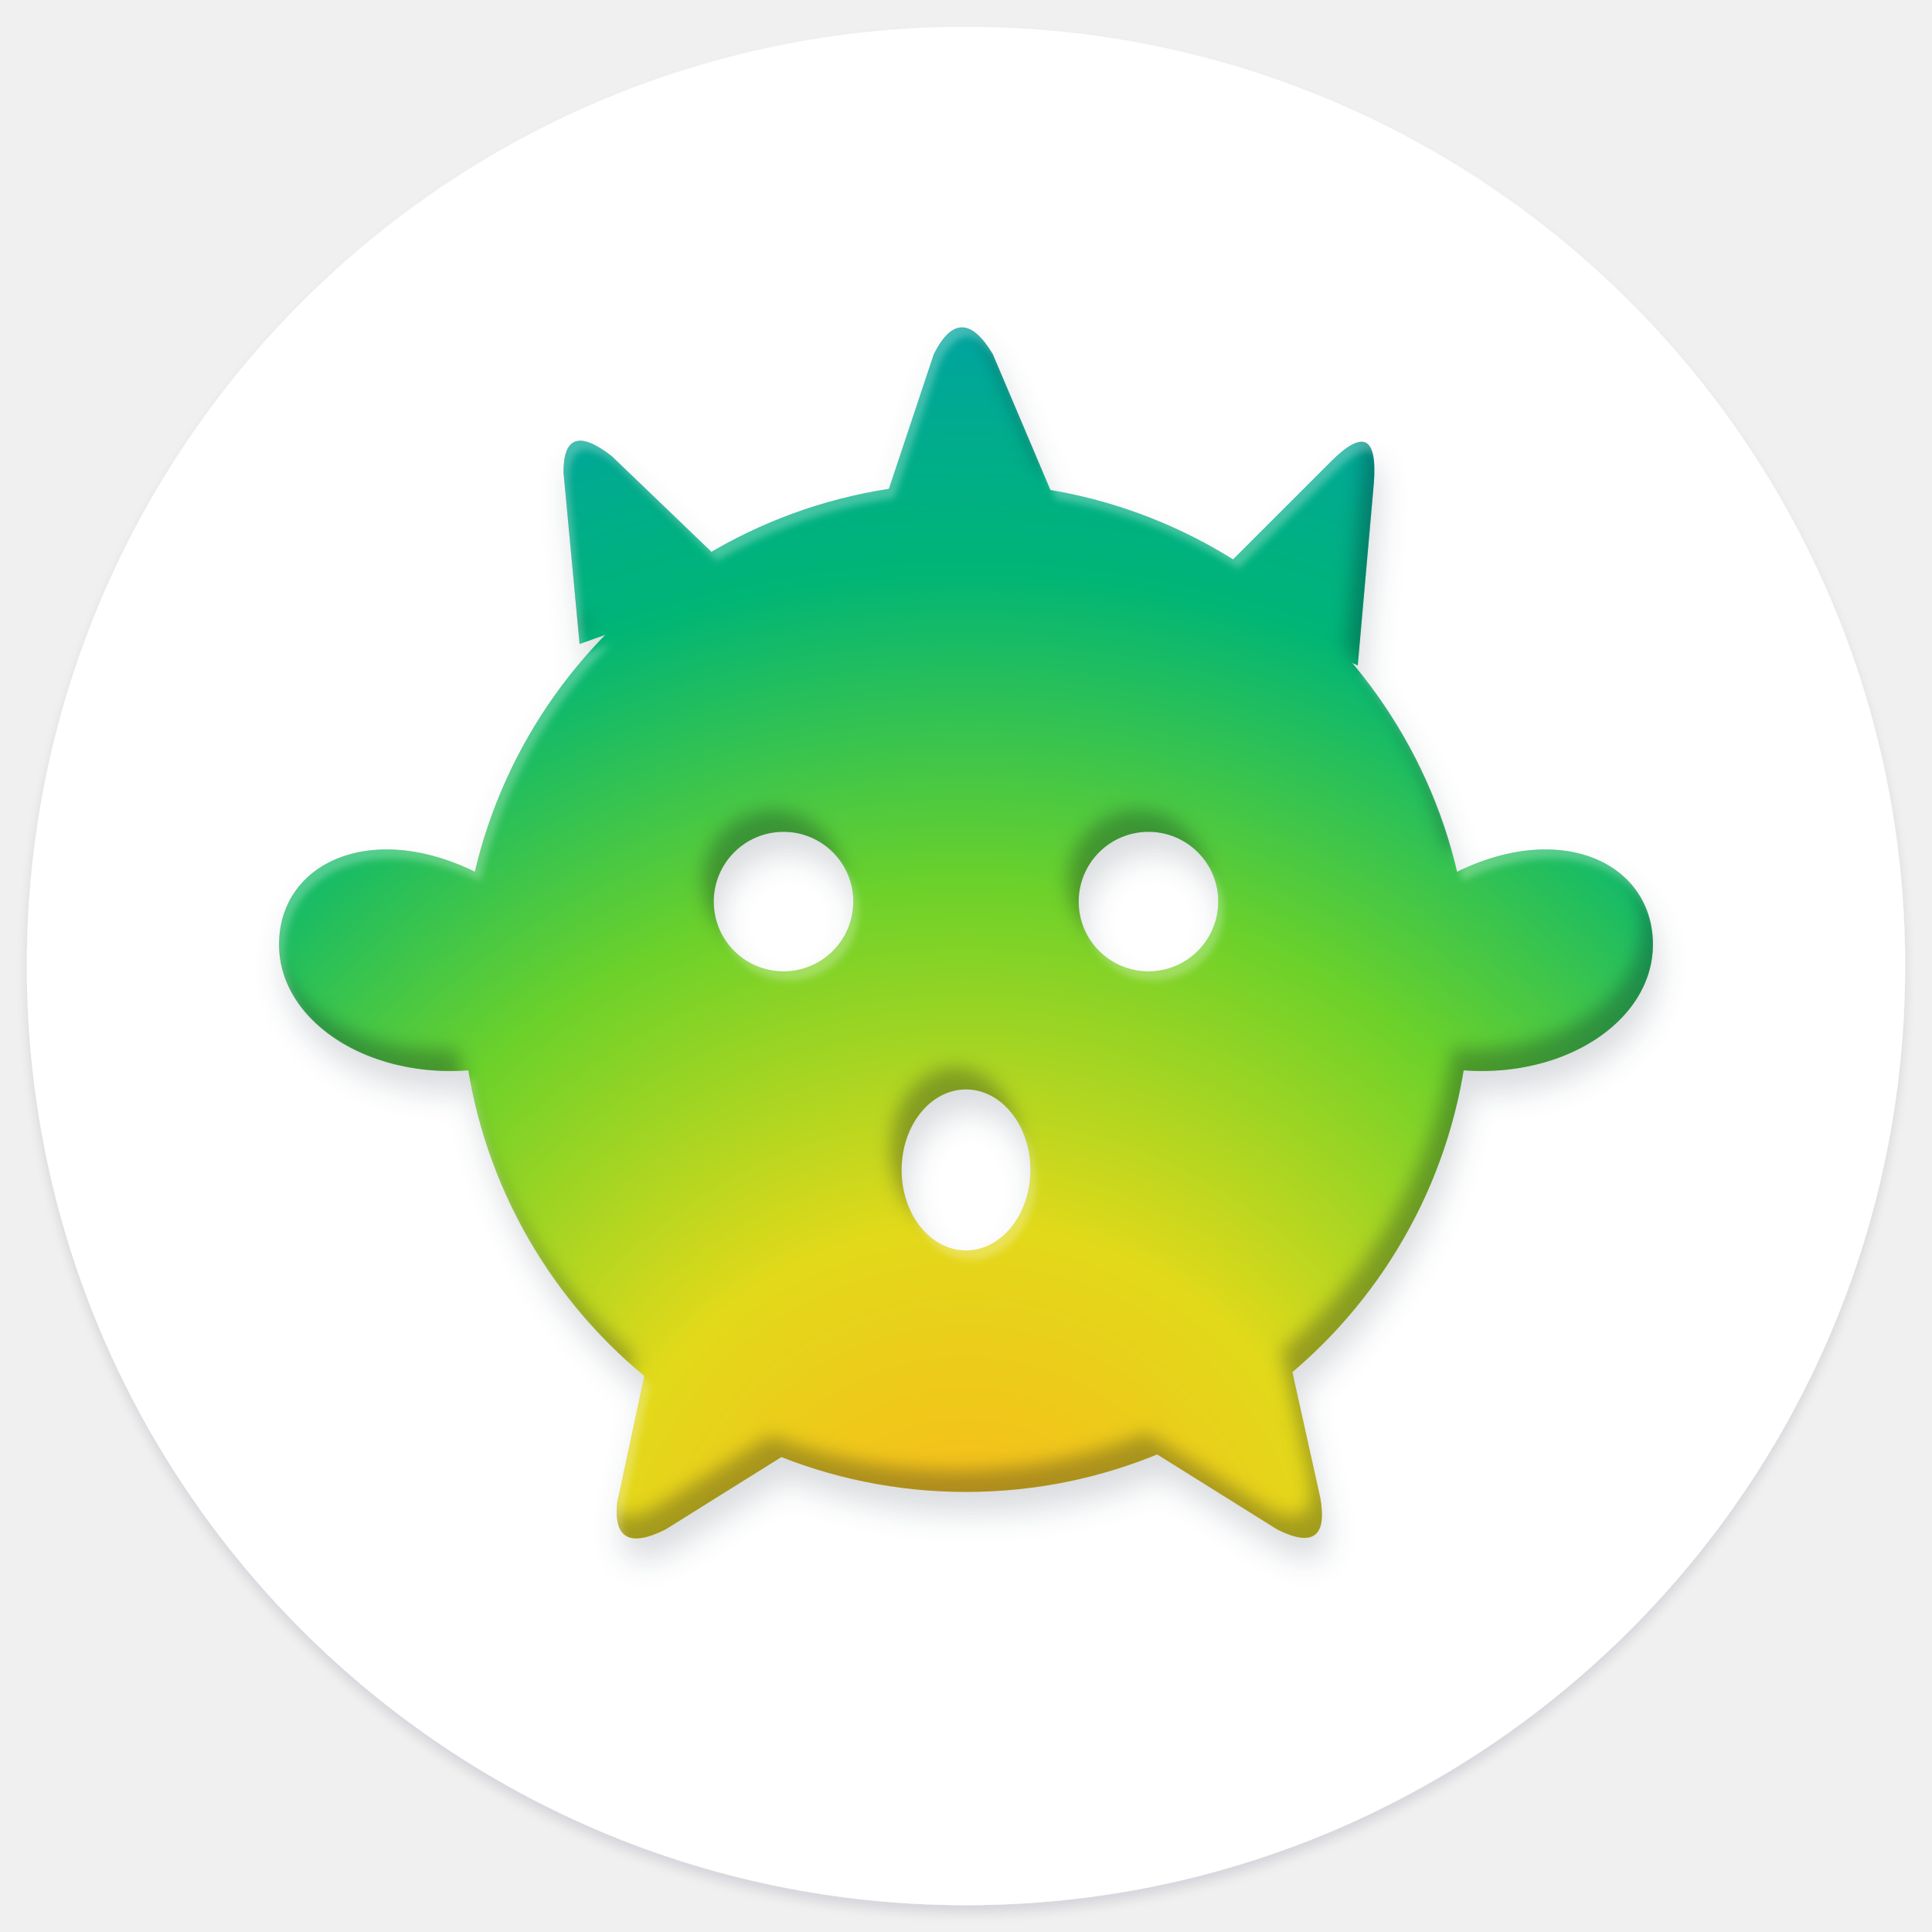
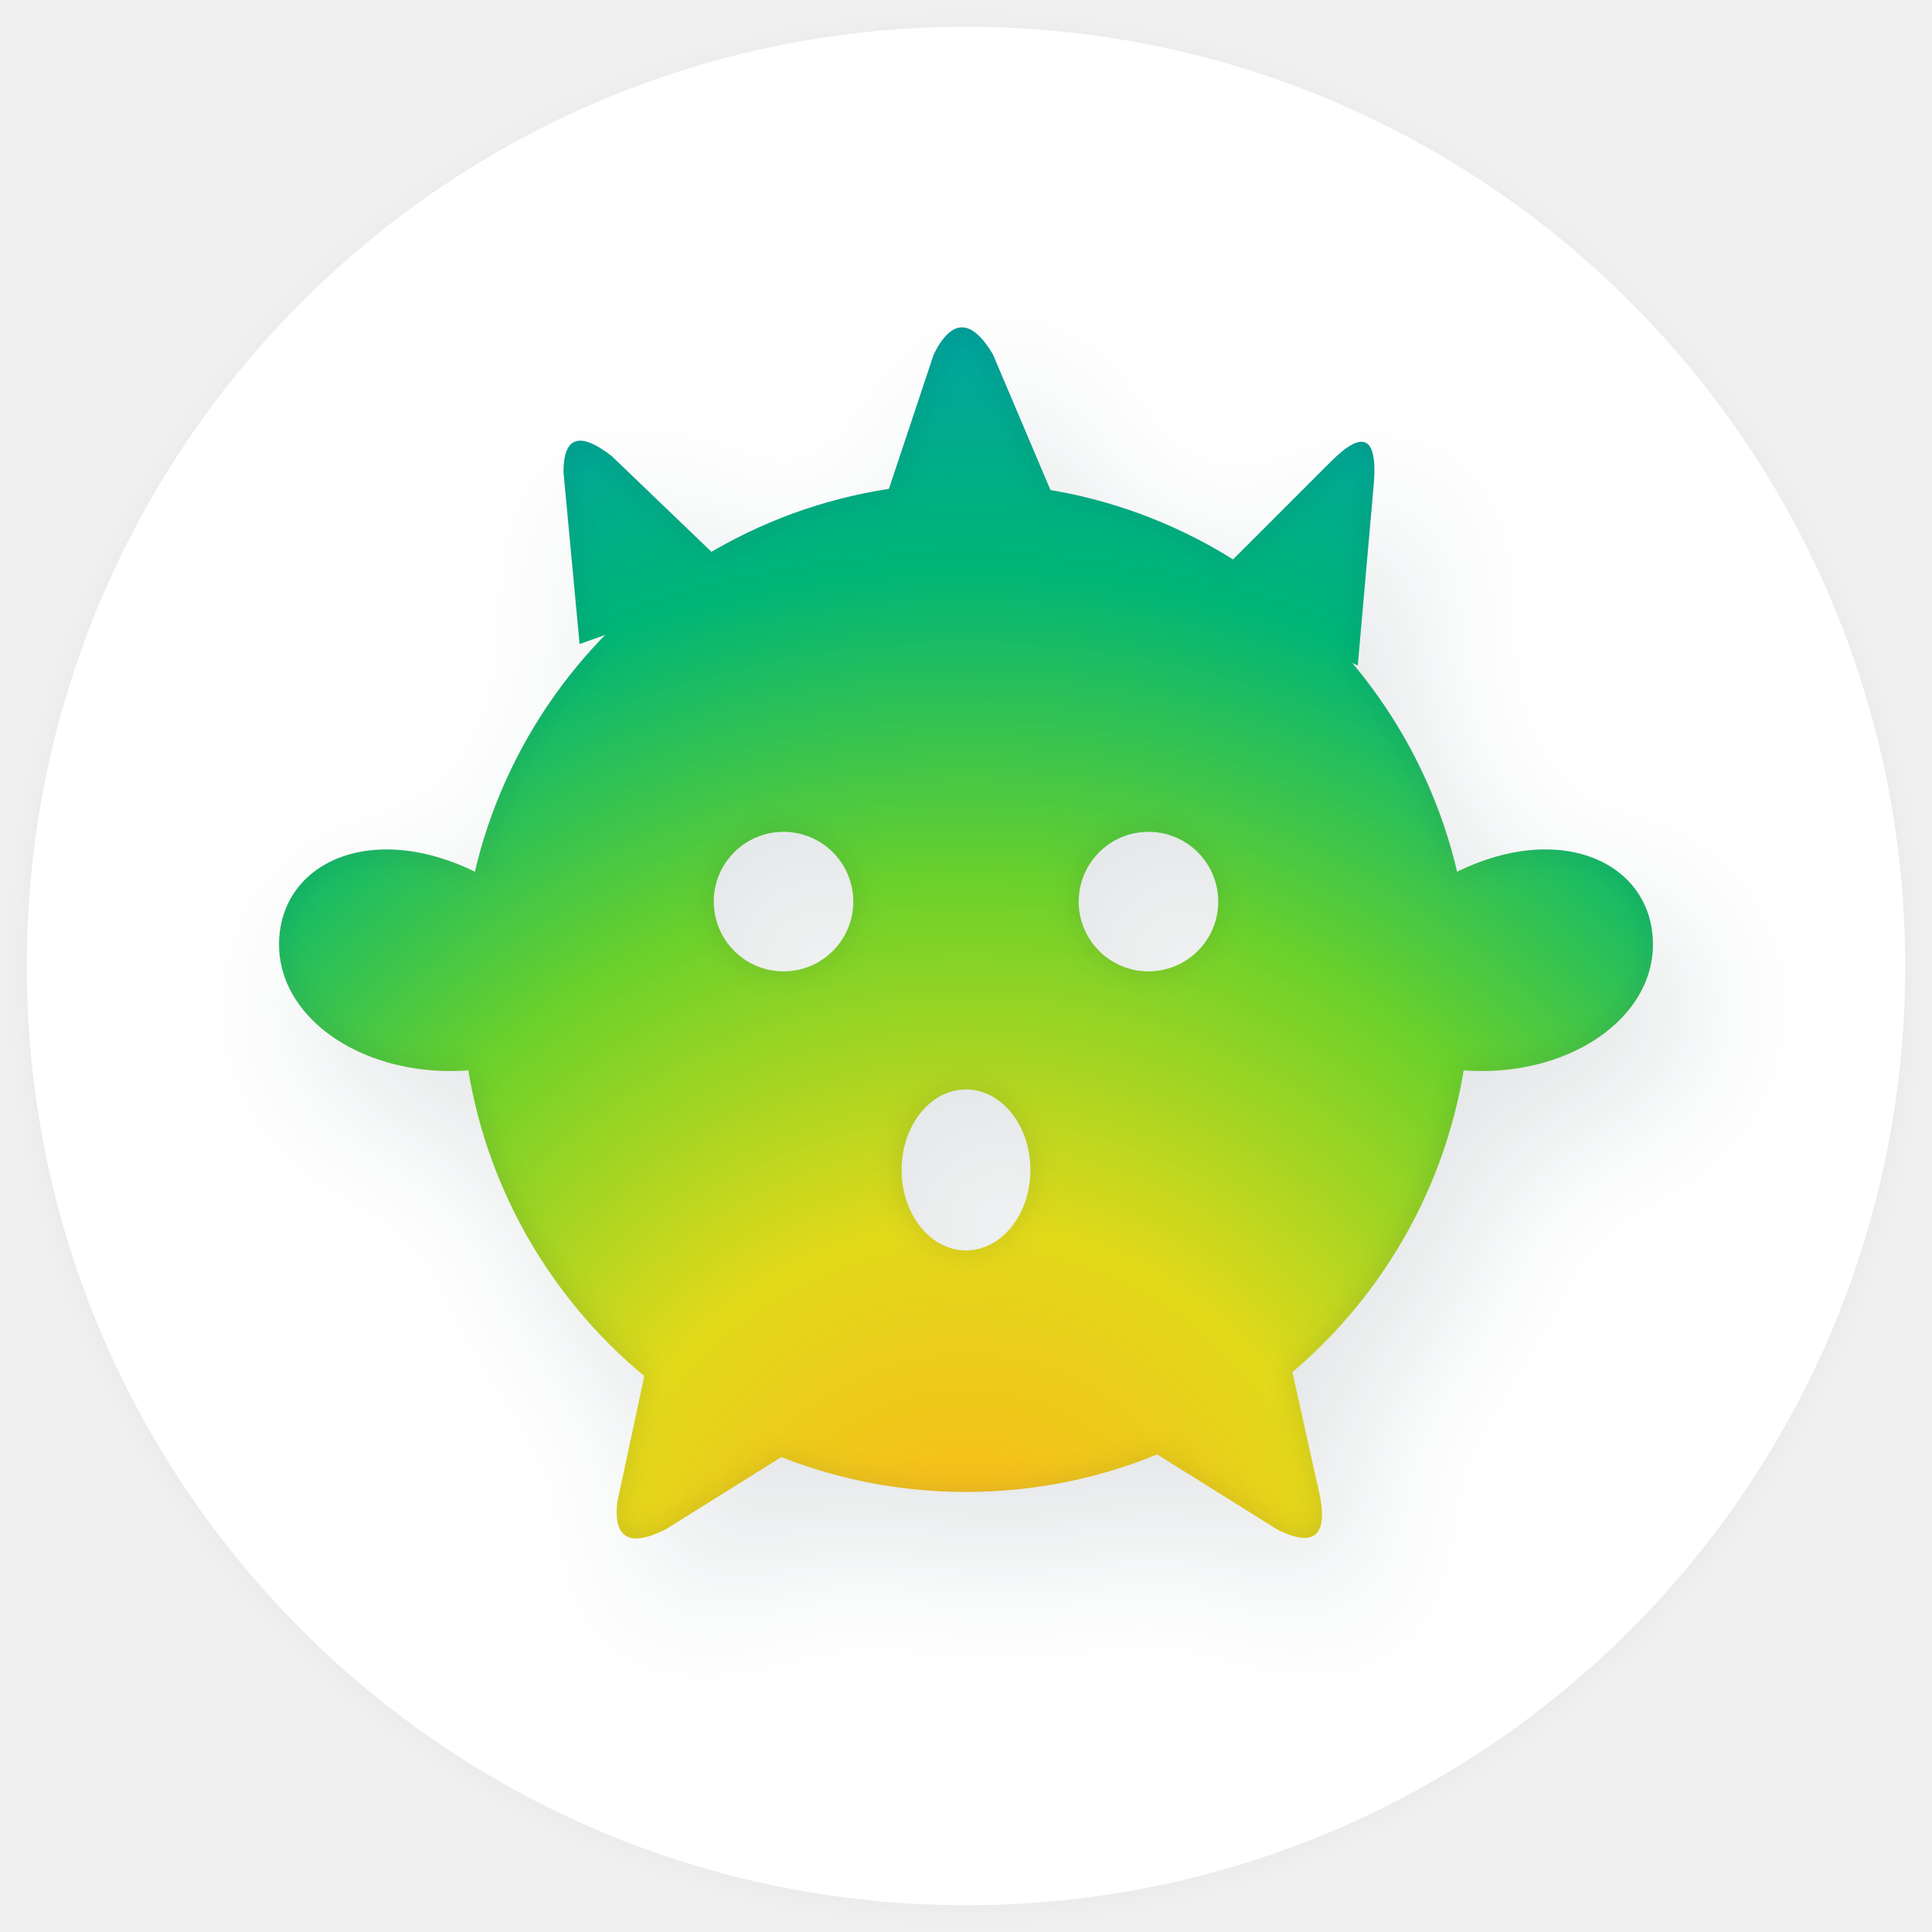
<svg xmlns="http://www.w3.org/2000/svg" width="360" height="360" viewBox="0 0 360 360">
  <defs>
    <clipPath id="disk">
      <circle cx="180" cy="180" r="180" />
    </clipPath>
    <mask id="Globefish_cuts" maskUnits="userSpaceOnUse" x="0" y="0" width="360" height="360">
      <rect width="360" height="360" fill="white" />
      <circle cx="146" cy="168" r="13" fill="black" />
      <circle cx="214" cy="168" r="13" fill="black" />
      <ellipse cx="180" cy="218" rx="12" ry="15" fill="black" transform="rotate(0 180 218)" />
    </mask>
    <mask id="subjectMask" maskUnits="userSpaceOnUse" x="0" y="0" width="360" height="360">
      <g mask="url(#Globefish_cuts)">
        <circle cx="180" cy="184" r="94" fill="#FFFFFF" />
        <path d="M108 120L105 88Q105 78 114 85L139 109Z" fill="#FFFFFF" />
        <path d="M163 99L174 66Q179 56 185 66L199 99Z" fill="#FFFFFF" />
        <path d="M223 111L248 86Q257 77 256 90L253 124Z" fill="#FFFFFF" />
        <path d="M100 170C76 150 52 158 52 176C52 192 73 204 96 198Z" fill="#FFFFFF" />
        <path d="M260 170C284 150 308 158 308 176C308 192 287 204 264 198Z" fill="#FFFFFF" />
        <path d="M121 252L115 280Q114 290 124 285L148 270Z" fill="#FFFFFF" />
        <path d="M214 270L238 285Q248 290 246 279L240 252Z" fill="#FFFFFF" />
      </g>
    </mask>
    <radialGradient id="ink" gradientUnits="userSpaceOnUse" cx="180" cy="300" r="255">
      <stop offset="0" stop-color="#FFB41B" />
      <stop offset="0.28" stop-color="#E2D91A" />
      <stop offset="0.53" stop-color="#6CD12A" />
      <stop offset="0.76" stop-color="#00B576" />
      <stop offset="1" stop-color="#009EAE" />
    </radialGradient>
    <filter id="diskShadow" x="-.1" y="-.1" width="1.2" height="1.2" color-interpolation-filters="sRGB">
-       <feDropShadow dx="0" dy="1.5" stdDeviation="1" flood-color="#172338" flood-opacity=".11" />
+       <feDropShadow dx="0" dy=".5" stdDeviation="2.5" flood-color="#172338" flood-opacity=".035" />
    </filter>
    <filter id="inkFinish" x="-.25" y="-.25" width="1.5" height="1.5" color-interpolation-filters="sRGB">
-       <feGaussianBlur in="SourceAlpha" stdDeviation="2.8" result="castBlur" />
-       <feOffset in="castBlur" dx="1" dy="4" result="castOffset" />
-       <feFlood flood-color="#102333" flood-opacity=".16" />
+       <feGaussianBlur in="SourceAlpha" stdDeviation="13" result="castBlur" />
+       <feOffset in="castBlur" dx="7" dy="11" result="castOffset" />
+       <feFlood flood-color="#102333" flood-opacity=".115" />
      <feComposite in2="castOffset" operator="in" result="cast" />
-       <feOffset in="SourceAlpha" dx="-2" dy="-4" result="depthOffset" />
-       <feGaussianBlur in="depthOffset" stdDeviation="1.7" result="depthBlur" />
+       <feGaussianBlur in="SourceAlpha" stdDeviation="2.6" result="depthBlur" />
      <feComposite in="SourceAlpha" in2="depthBlur" operator="out" result="depthEdge" />
-       <feFlood flood-color="#071623" flood-opacity=".30" />
+       <feFlood flood-color="#071623" flood-opacity=".12" />
      <feComposite in2="depthEdge" operator="in" result="depth" />
-       <feOffset in="SourceAlpha" dx="1" dy="1.7" result="lightOffset" />
-       <feGaussianBlur in="lightOffset" stdDeviation=".65" result="lightBlur" />
+       <feGaussianBlur in="SourceAlpha" stdDeviation="1.1" result="lightBlur" />
      <feComposite in="SourceAlpha" in2="lightBlur" operator="out" result="lightEdge" />
-       <feFlood flood-color="#FFFFFF" flood-opacity=".26" />
+       <feFlood flood-color="#FFFFFF" flood-opacity=".03" />
      <feComposite in2="lightEdge" operator="in" result="light" />
      <feMerge>
        <feMergeNode in="cast" />
        <feMergeNode in="SourceGraphic" />
        <feMergeNode in="depth" />
        <feMergeNode in="light" />
      </feMerge>
    </filter>
  </defs>
  <g clip-path="url(#disk)">
    <circle id="white-base" cx="180" cy="180" r="175" fill="#FFFFFF" filter="url(#diskShadow)" />
    <g id="gradient-subject" filter="url(#inkFinish)">
      <rect width="360" height="360" fill="url(#ink)" mask="url(#subjectMask)" />
    </g>
  </g>
</svg>
